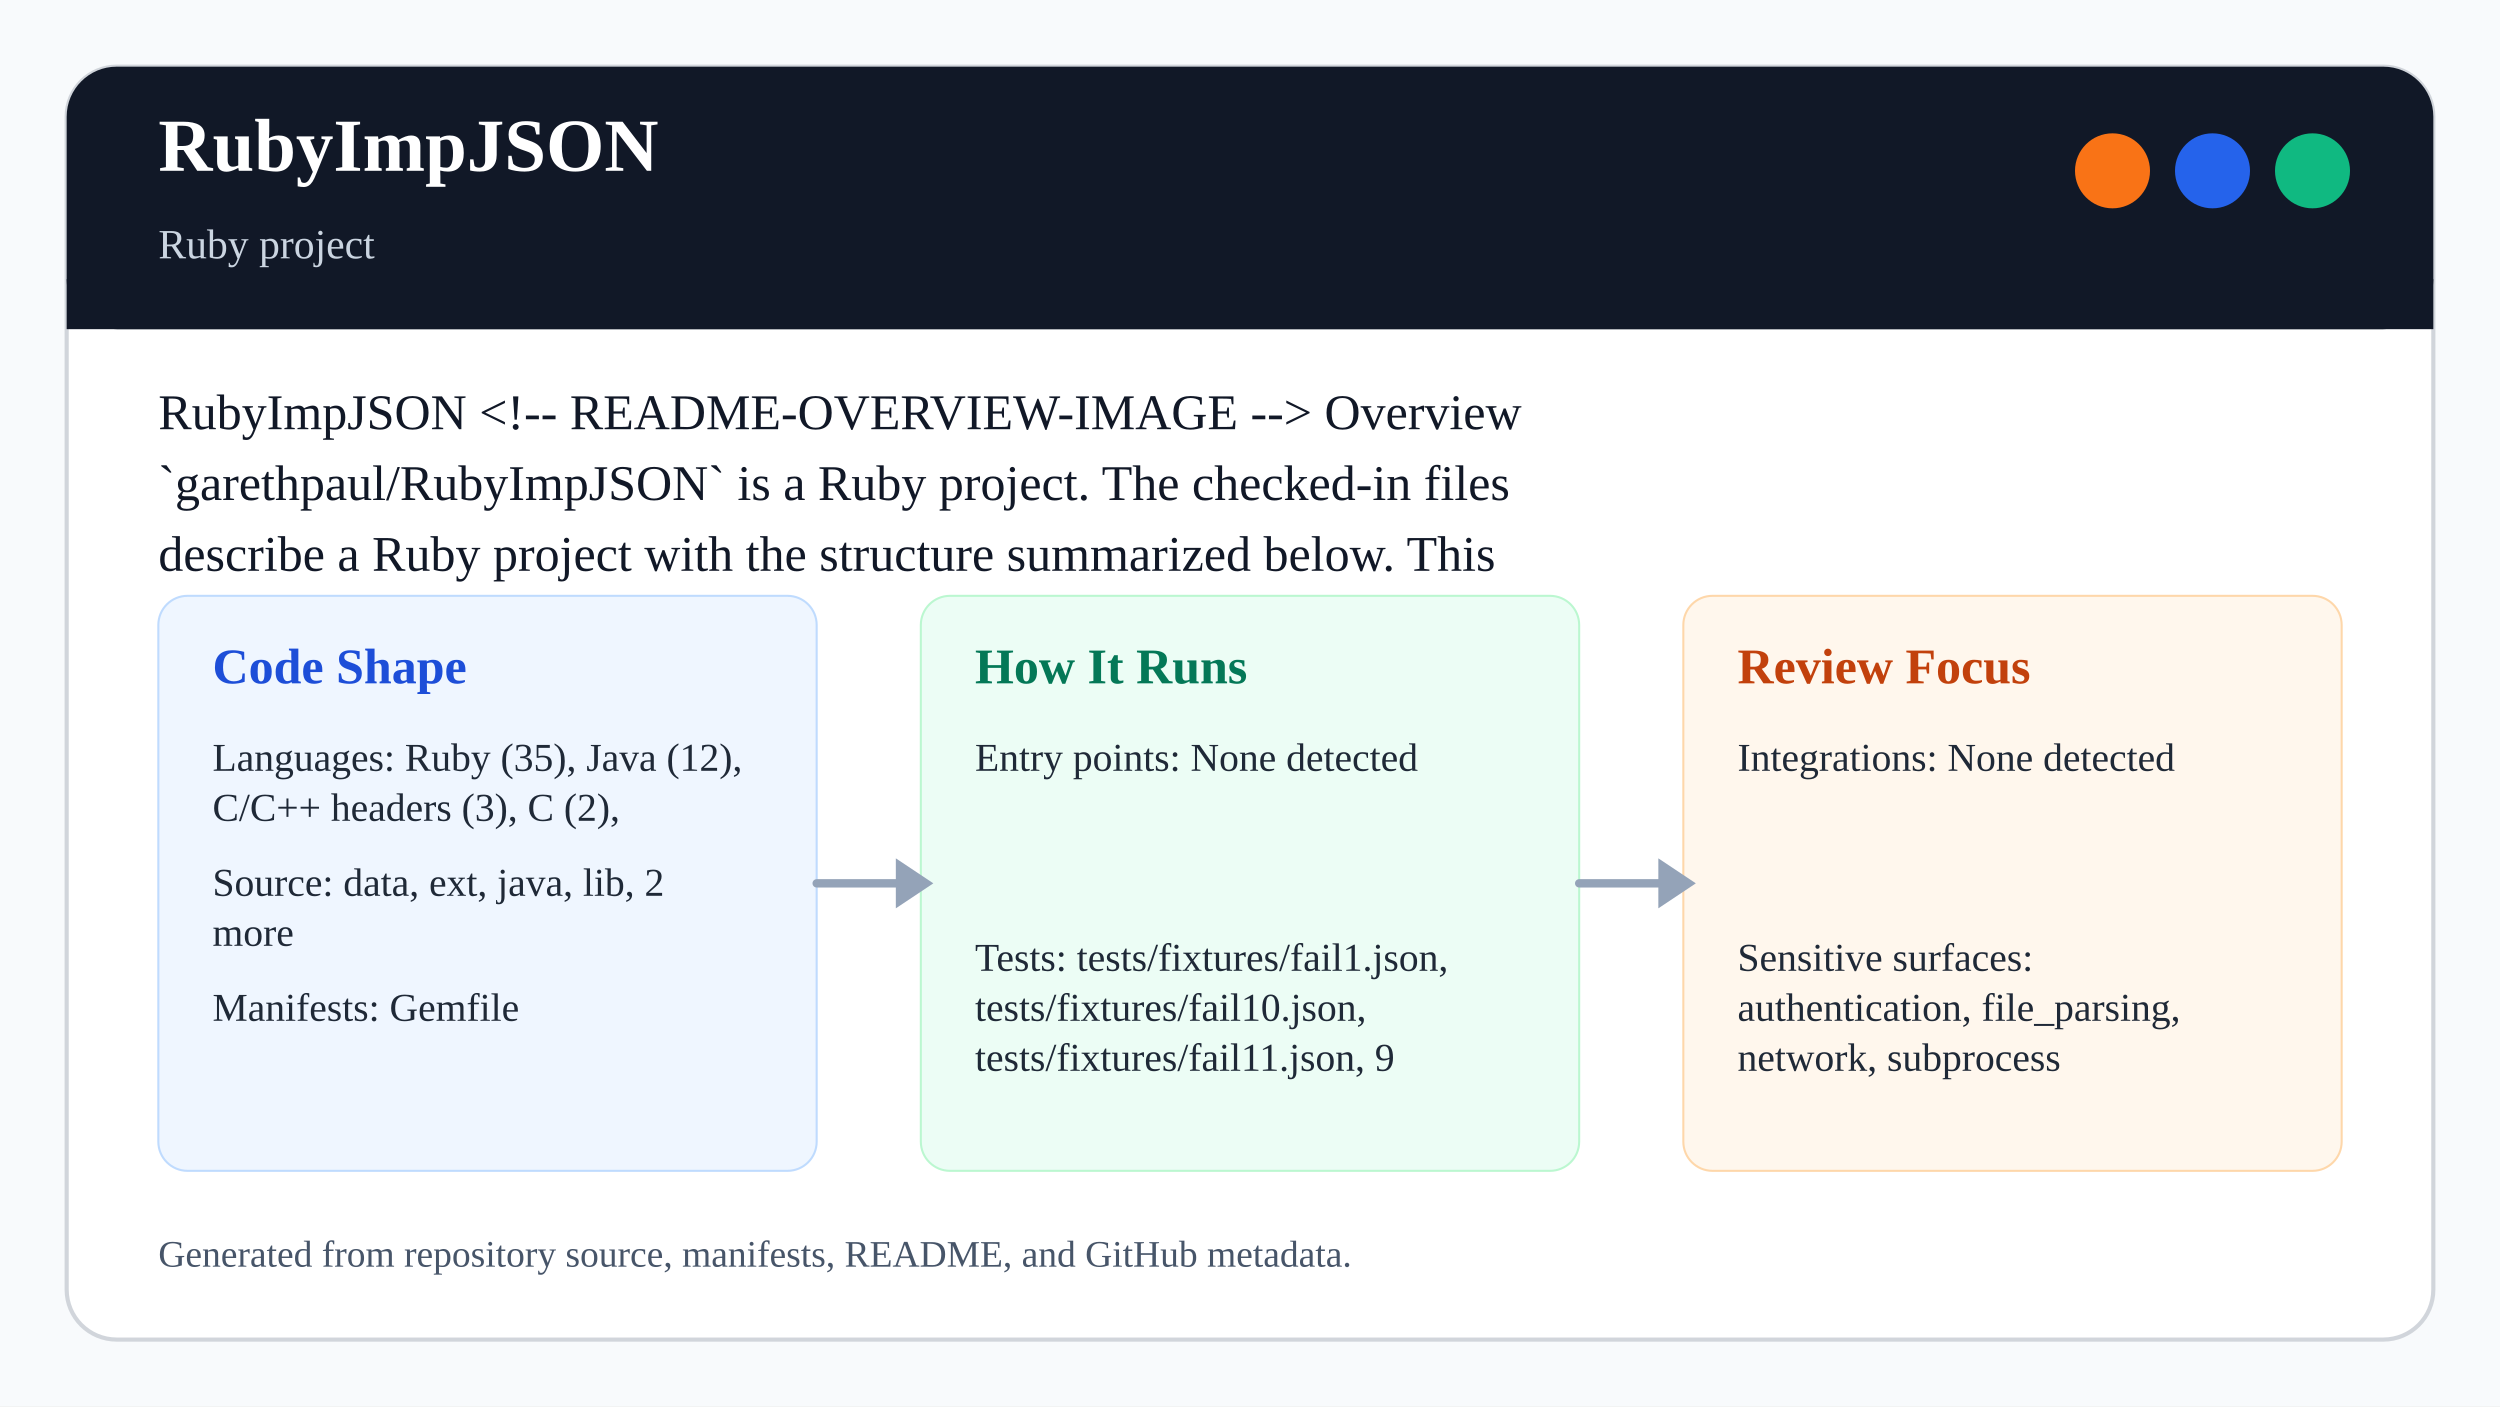
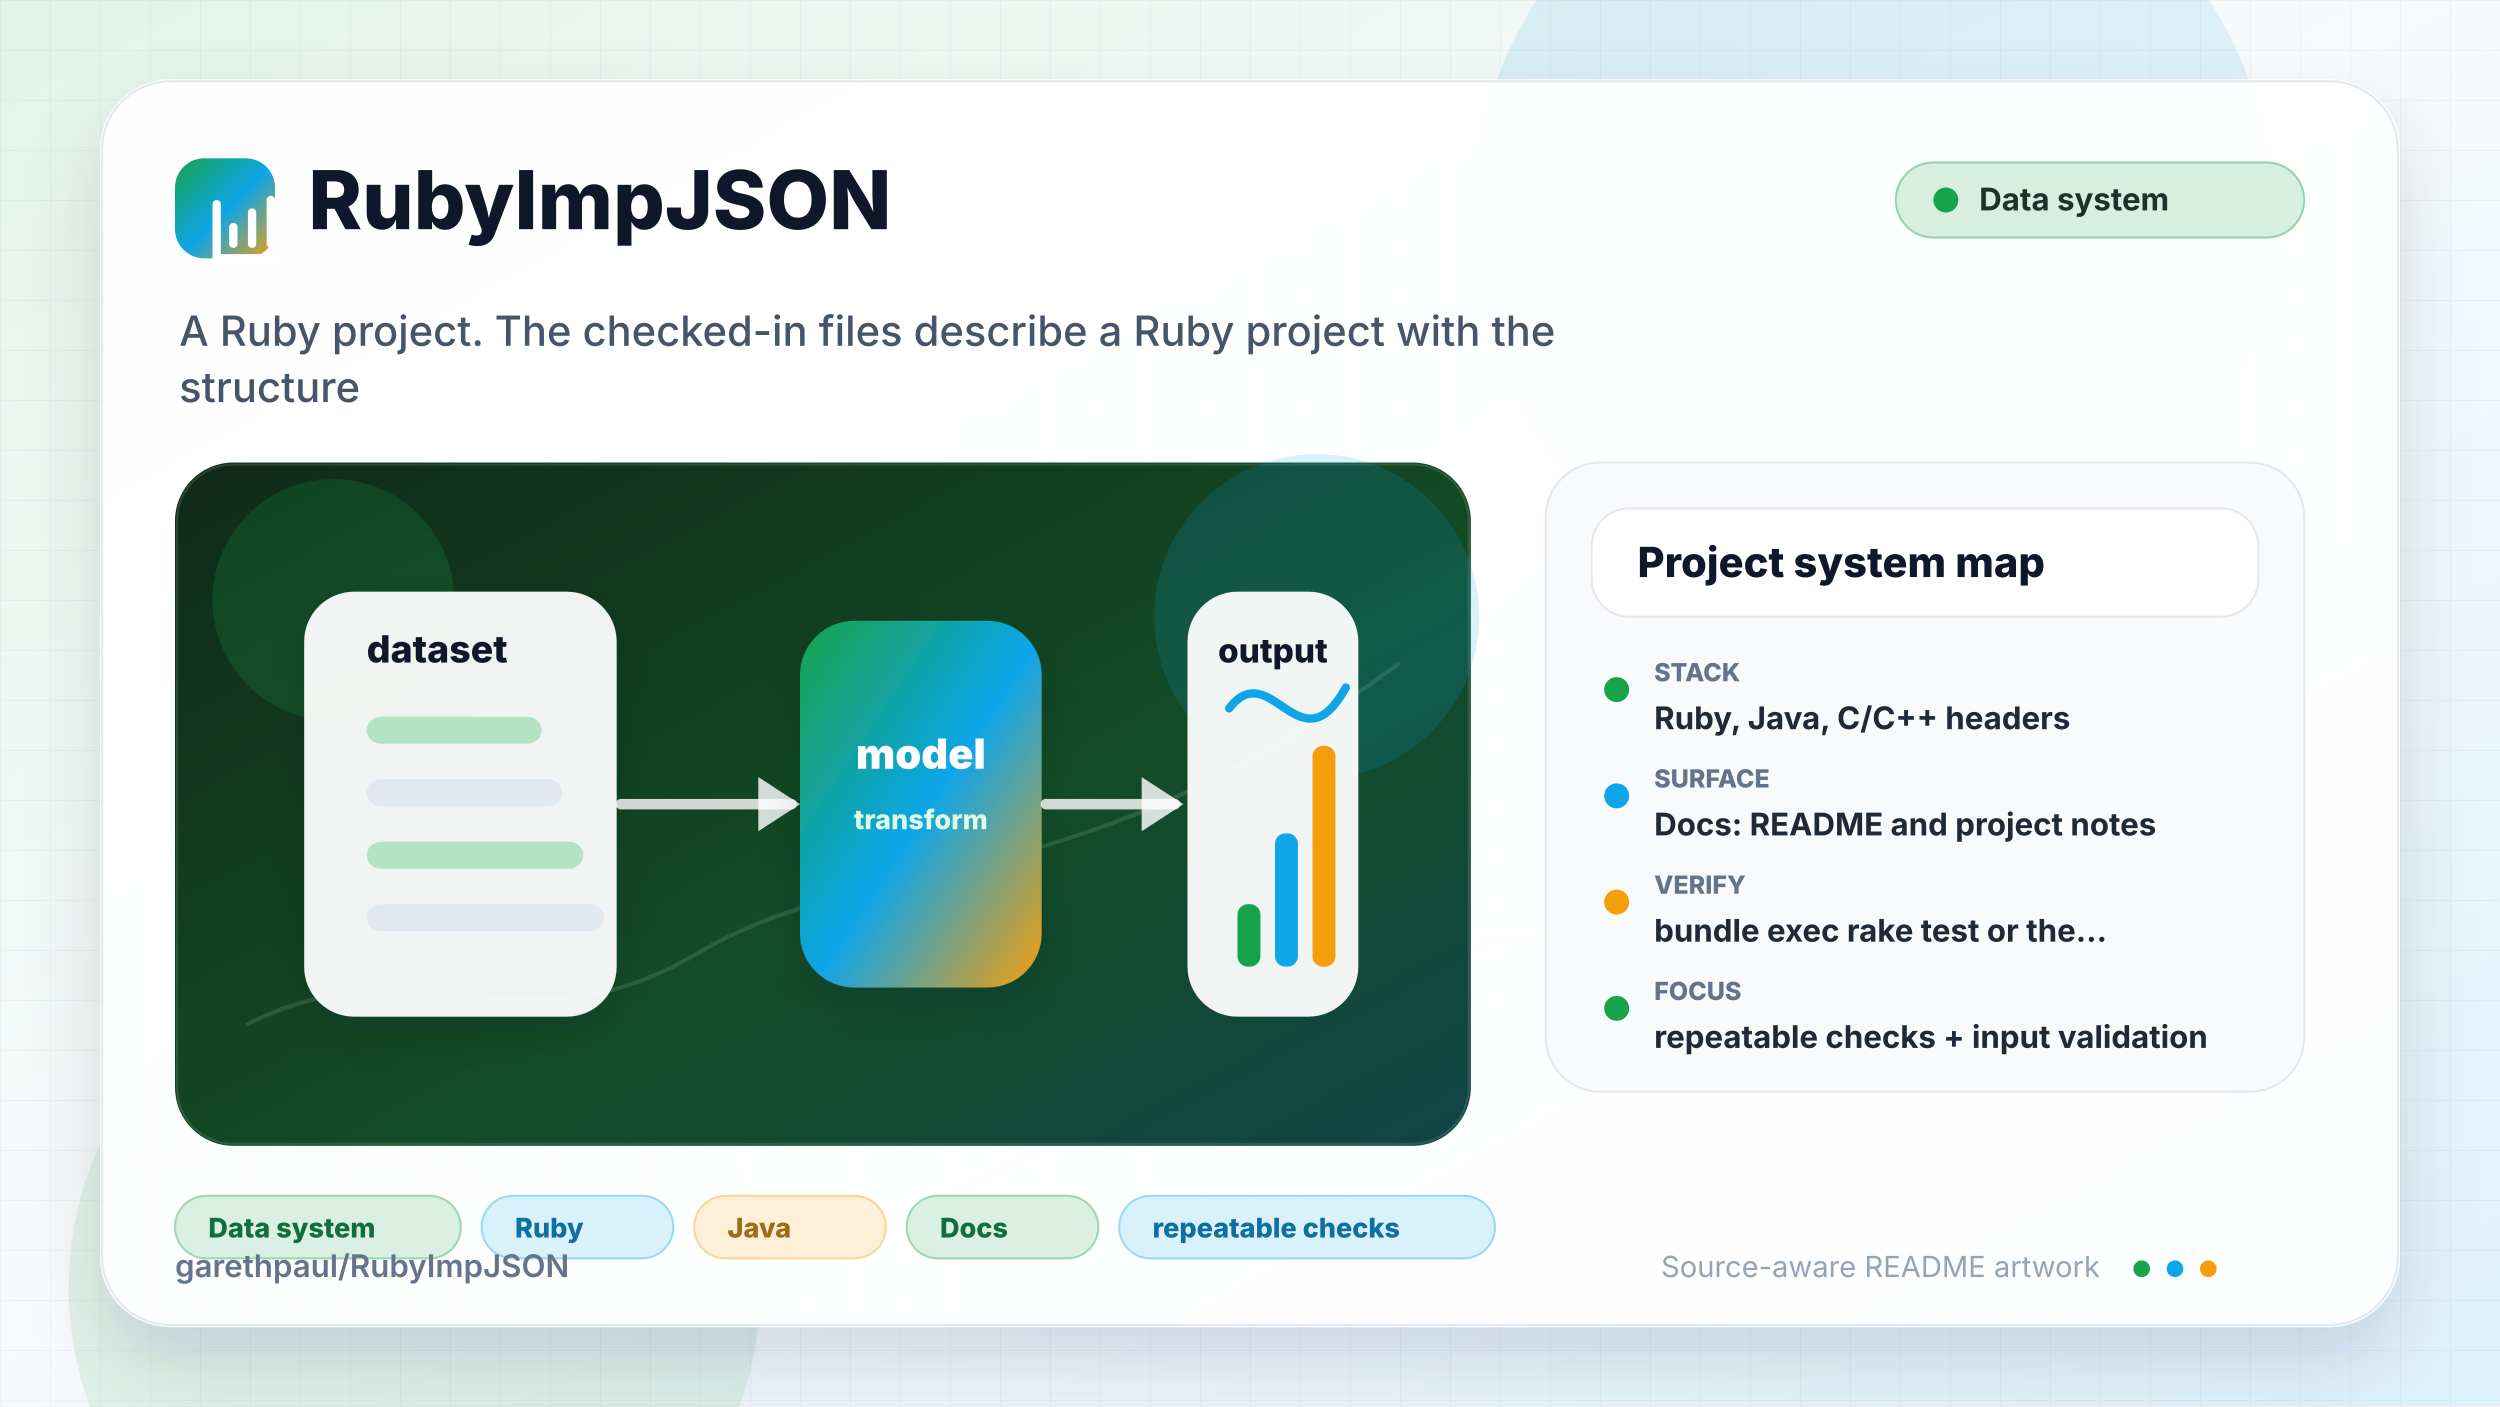
- <svg xmlns="http://www.w3.org/2000/svg" width="1200" height="675" viewBox="0 0 1200 675" role="img" aria-labelledby="title desc">
-   <rect width="1200" height="675" fill="#f8fafc" />
-   <rect x="32" y="32" width="1136" height="611" rx="24" fill="#ffffff" stroke="#d1d5db" stroke-width="2" />
-   <rect x="32" y="32" width="1136" height="126" rx="24" fill="#111827" />
-   <path d="M32 134h1136v24H32z" fill="#111827" />
-   <circle cx="1062" cy="82" r="18" fill="#2563eb" />
-   <circle cx="1110" cy="82" r="18" fill="#10b981" />
-   <circle cx="1014" cy="82" r="18" fill="#f97316" />
-   <text x="76" y="82" font-size="36" fill="#ffffff" font-weight="700">RubyImpJSON</text>
-   <text x="76" y="124" font-size="20" fill="#cbd5e1">Ruby project</text>
-   <text x="76" y="206" font-size="24" fill="#111827">RubyImpJSON &lt;!-- README-OVERVIEW-IMAGE --&gt; Overview</text>
-   <text x="76" y="240" font-size="24" fill="#111827">`garethpaul/RubyImpJSON` is a Ruby project. The checked-in files</text>
-   <text x="76" y="274" font-size="24" fill="#111827">describe a Ruby project with the structure summarized below. This</text>
-   <rect x="76" y="286" width="316" height="276" rx="14" fill="#eff6ff" stroke="#bfdbfe" />
-   <text x="102" y="328" font-size="24" font-weight="700" fill="#1d4ed8">Code Shape</text>
-   <text x="102" y="370" font-size="19" fill="#1f2937">Languages: Ruby (35), Java (12),</text>
-   <text x="102" y="394" font-size="19" fill="#1f2937">C/C++ headers (3), C (2),</text>
-   <text x="102" y="430" font-size="19" fill="#1f2937">Source: data, ext, java, lib, 2</text>
-   <text x="102" y="454" font-size="19" fill="#1f2937">more</text>
-   <text x="102" y="490" font-size="19" fill="#1f2937">Manifests: Gemfile</text>
-   <rect x="442" y="286" width="316" height="276" rx="14" fill="#ecfdf5" stroke="#bbf7d0" />
-   <text x="468" y="328" font-size="24" font-weight="700" fill="#047857">How It Runs</text>
-   <text x="468" y="370" font-size="19" fill="#1f2937">Entry points: None detected</text>
-   <text x="468" y="466" font-size="19" fill="#1f2937">Tests: tests/fixtures/fail1.json,</text>
-   <text x="468" y="490" font-size="19" fill="#1f2937">tests/fixtures/fail10.json,</text>
-   <text x="468" y="514" font-size="19" fill="#1f2937">tests/fixtures/fail11.json, 9</text>
-   <rect x="808" y="286" width="316" height="276" rx="14" fill="#fff7ed" stroke="#fed7aa" />
-   <text x="834" y="328" font-size="24" font-weight="700" fill="#c2410c">Review Focus</text>
-   <text x="834" y="370" font-size="19" fill="#1f2937">Integrations: None detected</text>
-   <text x="834" y="466" font-size="19" fill="#1f2937">Sensitive surfaces:</text>
-   <text x="834" y="490" font-size="19" fill="#1f2937">authentication, file_parsing,</text>
-   <text x="834" y="514" font-size="19" fill="#1f2937">network, subprocess</text>
-   <path d="M392 424h50" stroke="#94a3b8" stroke-width="4" stroke-linecap="round" />
-   <path d="M430 412l18 12-18 12z" fill="#94a3b8" />
-   <path d="M758 424h50" stroke="#94a3b8" stroke-width="4" stroke-linecap="round" />
-   <path d="M796 412l18 12-18 12z" fill="#94a3b8" />
-   <text x="76" y="608" font-size="18" fill="#475569">Generated from repository source, manifests, README, and GitHub metadata.</text>
+ <svg xmlns="http://www.w3.org/2000/svg" width="1200" height="675" viewBox="0 0 1200 675" role="img" aria-labelledby="p13bghhl-title p13bghhl-desc">
+   <defs>
+     <linearGradient id="p13bghhl-bg" x1="0" y1="0" x2="1" y2="1">
+       <stop offset="0%" stop-color="#e3f4e9" />
+       <stop offset="48%" stop-color="#f8fafc" />
+       <stop offset="100%" stop-color="#ddf2fc" />
+     </linearGradient>
+     <linearGradient id="p13bghhl-stage" x1="0" y1="0" x2="1" y2="1">
+       <stop offset="0%" stop-color="#102a18" />
+       <stop offset="58%" stop-color="#124c26" />
+       <stop offset="100%" stop-color="#104546" />
+     </linearGradient>
+     <linearGradient id="p13bghhl-accent" x1="0" y1="0" x2="1" y2="1">
+       <stop offset="0%" stop-color="#16a34a" />
+       <stop offset="52%" stop-color="#0ea5e9" />
+       <stop offset="100%" stop-color="#f59e0b" />
+     </linearGradient>
+     <linearGradient id="p13bghhl-soft" x1="0" y1="0" x2="1" y2="1">
+       <stop offset="0%" stop-color="#c7e9d4" />
+       <stop offset="100%" stop-color="#fdeac9" />
+     </linearGradient>
+     <filter id="p13bghhl-shadow" x="-20%" y="-20%" width="140%" height="150%">
+       <feDropShadow dx="0" dy="18" stdDeviation="18" flood-color="#0f172a" flood-opacity="0.14" />
+     </filter>
+     <filter id="p13bghhl-miniShadow" x="-20%" y="-20%" width="140%" height="150%">
+       <feDropShadow dx="0" dy="8" stdDeviation="10" flood-color="#0f172a" flood-opacity="0.12" />
+     </filter>
+     <pattern id="p13bghhl-grid" width="24" height="24" patternUnits="userSpaceOnUse">
+       <path d="M24 0H0v24" fill="none" stroke="#94a3b8" stroke-opacity="0.16" stroke-width="1" />
+     </pattern>
+     <style>
+       .label { font: 700 13px ui-sans-serif, system-ui, -apple-system, BlinkMacSystemFont, "Segoe UI", sans-serif; letter-spacing: 0; text-transform: uppercase; }
+       .body { font-family: ui-sans-serif, system-ui, -apple-system, BlinkMacSystemFont, "Segoe UI", sans-serif; letter-spacing: 0; }
+     </style>
+   </defs>
+   <rect width="1200" height="675" fill="url(#p13bghhl-bg)" />
+   <rect width="1200" height="675" fill="url(#p13bghhl-grid)" opacity="0.65" />
+   <circle cx="199" cy="618" r="166" fill="#16a34a" opacity="0.10" />
+   <circle cx="899" cy="104" r="192" fill="#0ea5e9" opacity="0.12" />
+   <path d="M66 560 C214 512 278 642 430 584 C576 528 676 408 838 462 C966 504 1034 426 1134 356" fill="none" stroke="#f59e0b" stroke-width="2" stroke-opacity="0.18" />
+   <rect x="48" y="38" width="1104" height="599" rx="34" fill="#ffffff" opacity="0.94" filter="url(#p13bghhl-shadow)" />
+   <rect x="49" y="39" width="1102" height="597" rx="33" fill="none" stroke="#e2e8f0" stroke-width="1" />
+   <g class="body">
+     <rect x="84" y="76" width="48" height="48" rx="14" fill="url(#p13bghhl-accent)" />
+     <path d="M6 34V8 M6 34h32 M14 27v-8 M23 27V12 M32 27V6" transform="translate(98 90)" stroke="#ffffff" stroke-width="4" stroke-linecap="round" stroke-linejoin="round" fill="none" />
+     <text x="148" y="110" fill="#0f172a" font-size="39" font-weight="800">RubyImpJSON</text>
+     <rect x="910" y="78" width="196" height="36" rx="18" fill="#d7efe0" stroke="#94d5ac" />
+     <circle cx="934" cy="96" r="6" fill="#16a34a" />
+     <text x="950" y="101" fill="#1c322d" font-size="15" font-weight="700">Data system</text>
+     <text x="86" y="166" fill="#475569" font-size="20" font-weight="500">A Ruby project. The checked-in files describe a Ruby project with the</text>
+     <text x="86" y="193" fill="#475569" font-size="20" font-weight="500">structure</text>
+   </g>
+   <g transform="translate(84 222)">
+     <rect x="0" y="0" width="622" height="328" rx="28" fill="url(#p13bghhl-stage)" />
+     <rect x="1" y="1" width="620" height="326" rx="27" fill="none" stroke="#ffffff" stroke-opacity="0.12" />
+     <path d="M34 270 C116 228 166 286 250 236 C338 184 430 214 588 96" fill="none" stroke="#ffffff" stroke-opacity="0.12" stroke-width="2" />
+     <circle cx="76" cy="66" r="58" fill="#16a34a" opacity="0.20" />
+     <circle cx="548" cy="74" r="78" fill="#0ea5e9" opacity="0.16" />
+     <g class="body">
+       <rect x="62" y="62" width="150" height="204" rx="24" fill="#ffffff" opacity="0.94" filter="url(#p13bghhl-miniShadow)" />
+       <text x="92" y="96" fill="#0f172a" font-size="18" font-weight="800">dataset</text>
+       <rect x="92" y="122" width="84" height="13" rx="7" fill="#b4e2c5" />
+       <rect x="92" y="152" width="94" height="13" rx="7" fill="#e2e8f0" />
+       <rect x="92" y="182" width="104" height="13" rx="7" fill="#b4e2c5" />
+       <rect x="92" y="212" width="114" height="13" rx="7" fill="#e2e8f0" />
+       <path d="M214 164h82" stroke="#ffffff" stroke-width="5" stroke-linecap="round" opacity="0.8" />
+       <path d="M280 151l20 13-20 13" fill="#ffffff" opacity="0.82" />
+       <rect x="300" y="76" width="116" height="176" rx="26" fill="url(#p13bghhl-accent)" filter="url(#p13bghhl-miniShadow)" />
+       <text x="358" y="147" fill="#ffffff" font-size="20" font-weight="900" text-anchor="middle">model</text>
+       <text x="358" y="176" fill="#dcfce7" font-size="13" font-weight="800" text-anchor="middle">transform</text>
+       <path d="M418 164h62" stroke="#ffffff" stroke-width="5" stroke-linecap="round" opacity="0.8" />
+       <path d="M464 151l20 13-20 13" fill="#ffffff" opacity="0.82" />
+       <rect x="486" y="62" width="82" height="204" rx="24" fill="#ffffff" opacity="0.94" />
+       <rect x="510" y="212" width="11" height="30" rx="5" fill="#16a34a" />
+       <rect x="528" y="178" width="11" height="64" rx="5" fill="#0ea5e9" />
+       <rect x="546" y="136" width="11" height="106" rx="5" fill="#f59e0b" />
+       <path d="M506 118 C526 92 540 148 562 108" fill="none" stroke="#0ea5e9" stroke-width="4" stroke-linecap="round" />
+       <text x="527" y="96" fill="#0f172a" font-size="16" font-weight="800" text-anchor="middle">output</text>
+     </g>
+   </g>
+   <g class="body" transform="translate(742 222)">
+     <rect x="0" y="0" width="364" height="302" rx="26" fill="#f8fafc" stroke="#e2e8f0" />
+     <rect x="22" y="22" width="320" height="52" rx="18" fill="#ffffff" stroke="#e5e7eb" />
+     <text x="44" y="55" fill="#0f172a" font-size="20" font-weight="800">Project system map</text>
+     <g transform="translate(24 94)">
+       <circle cx="10" cy="15" r="6" fill="#16a34a" />
+       <text x="28" y="11" fill="#64748b" font-size="12" font-weight="800">STACK</text>
+       <text x="28" y="34" fill="#1f2937" font-size="15" font-weight="650">Ruby, Java, C/C++ headers</text>
+     </g>
+     <g transform="translate(24 145)">
+       <circle cx="10" cy="15" r="6" fill="#0ea5e9" />
+       <text x="28" y="11" fill="#64748b" font-size="12" font-weight="800">SURFACE</text>
+       <text x="28" y="34" fill="#1f2937" font-size="15" font-weight="650">Docs: README and project notes</text>
+     </g>
+     <g transform="translate(24 196)">
+       <circle cx="10" cy="15" r="6" fill="#f59e0b" />
+       <text x="28" y="11" fill="#64748b" font-size="12" font-weight="800">VERIFY</text>
+       <text x="28" y="34" fill="#1f2937" font-size="15" font-weight="650">bundle exec rake test or the...</text>
+     </g>
+     <g transform="translate(24 247)">
+       <circle cx="10" cy="15" r="6" fill="#16a34a" />
+       <text x="28" y="11" fill="#64748b" font-size="12" font-weight="800">FOCUS</text>
+       <text x="28" y="34" fill="#1f2937" font-size="15" font-weight="650">repeatable checks + input validation</text>
+     </g>
+   </g>
+   <g class="body">
+     <rect x="84" y="574" width="137.2" height="30" rx="15" fill="#daf0e2" stroke="#9dd8b3" />
+     <text x="100" y="594" fill="#136e3e" font-size="13" font-weight="800">Data system</text>
+     <rect x="231.2" y="574" width="92" height="30" rx="15" fill="#d8f1fb" stroke="#9ad9f6" />
+     <text x="247.2" y="594" fill="#0e6fa0" font-size="13" font-weight="800">Ruby</text>
+     <rect x="333.2" y="574" width="92" height="30" rx="15" fill="#fdefd8" stroke="#fbd699" />
+     <text x="349.2" y="594" fill="#9e6b17" font-size="13" font-weight="800">Java</text>
+     <rect x="435.2" y="574" width="92" height="30" rx="15" fill="#daf0e2" stroke="#9dd8b3" />
+     <text x="451.2" y="594" fill="#136e3e" font-size="13" font-weight="800">Docs</text>
+     <rect x="537.2" y="574" width="180.4" height="30" rx="15" fill="#d8f1fb" stroke="#9ad9f6" />
+     <text x="553.2" y="594" fill="#0e6fa0" font-size="13" font-weight="800">repeatable checks</text>
+   </g>
+   <g class="body">
+     <text x="84" y="613" fill="#64748b" font-size="15" font-weight="600">garethpaul/RubyImpJSON</text>
+     <text x="1008" y="613" fill="#94a3b8" font-size="14" text-anchor="end">Source-aware README artwork</text>
+     <circle cx="1028" cy="609" r="4" fill="#16a34a" />
+     <circle cx="1044" cy="609" r="4" fill="#0ea5e9" />
+     <circle cx="1060" cy="609" r="4" fill="#f59e0b" />
+   </g>
</svg>
